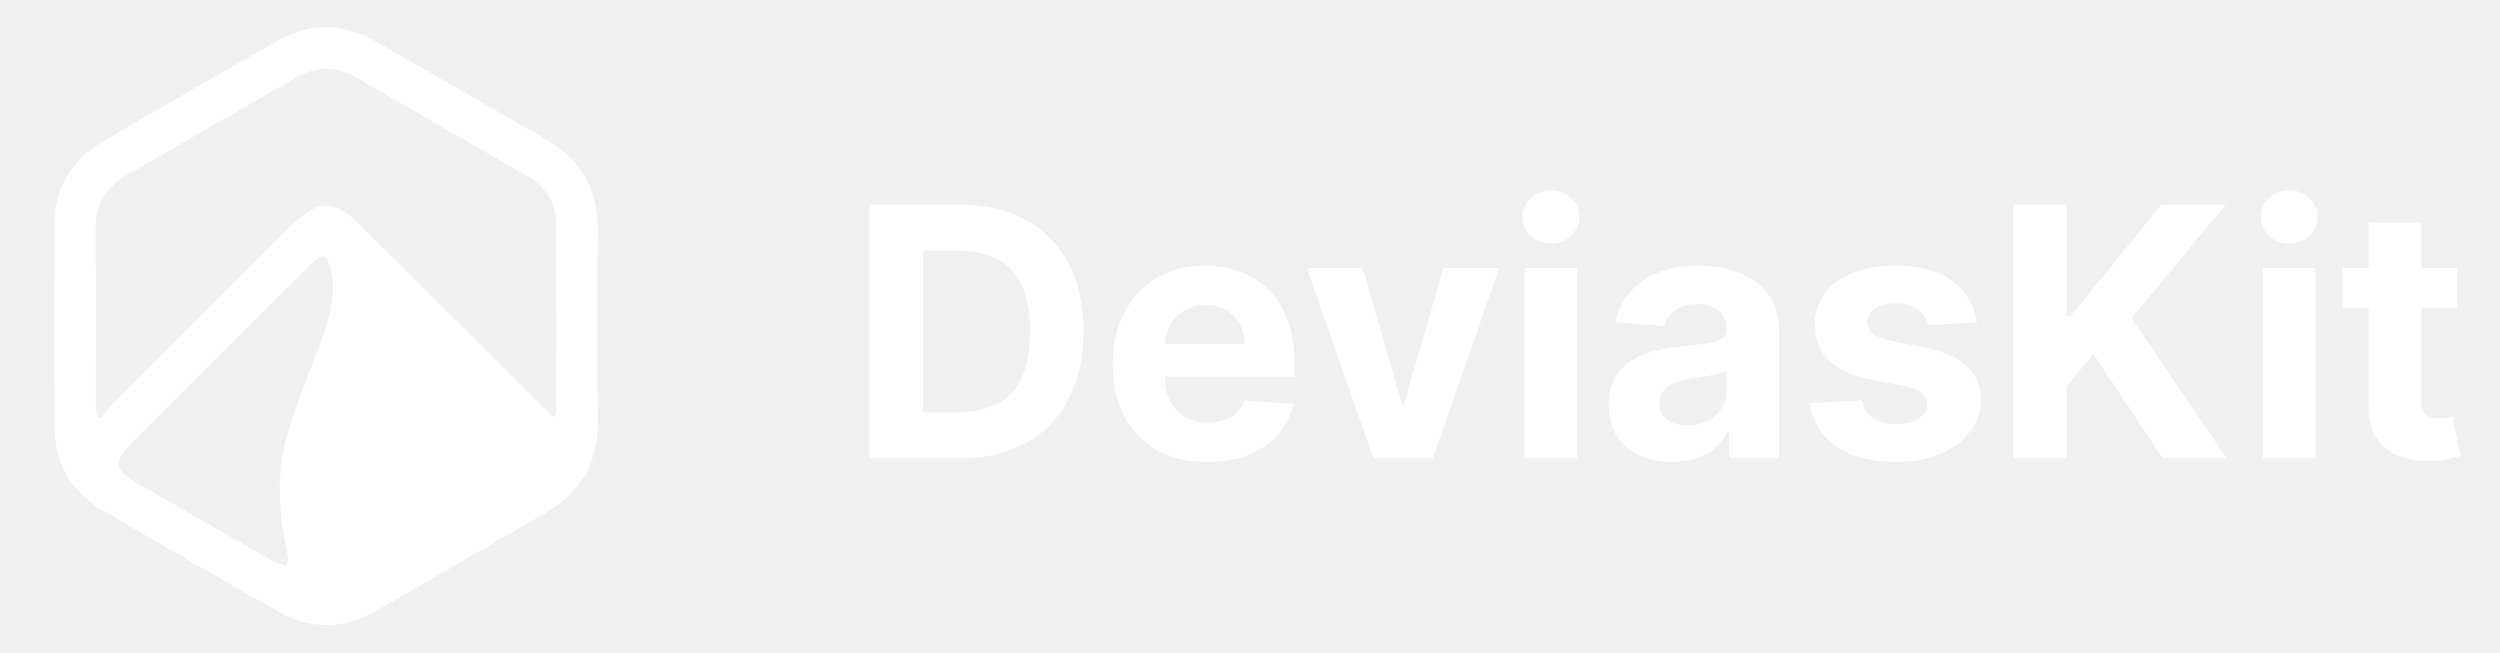
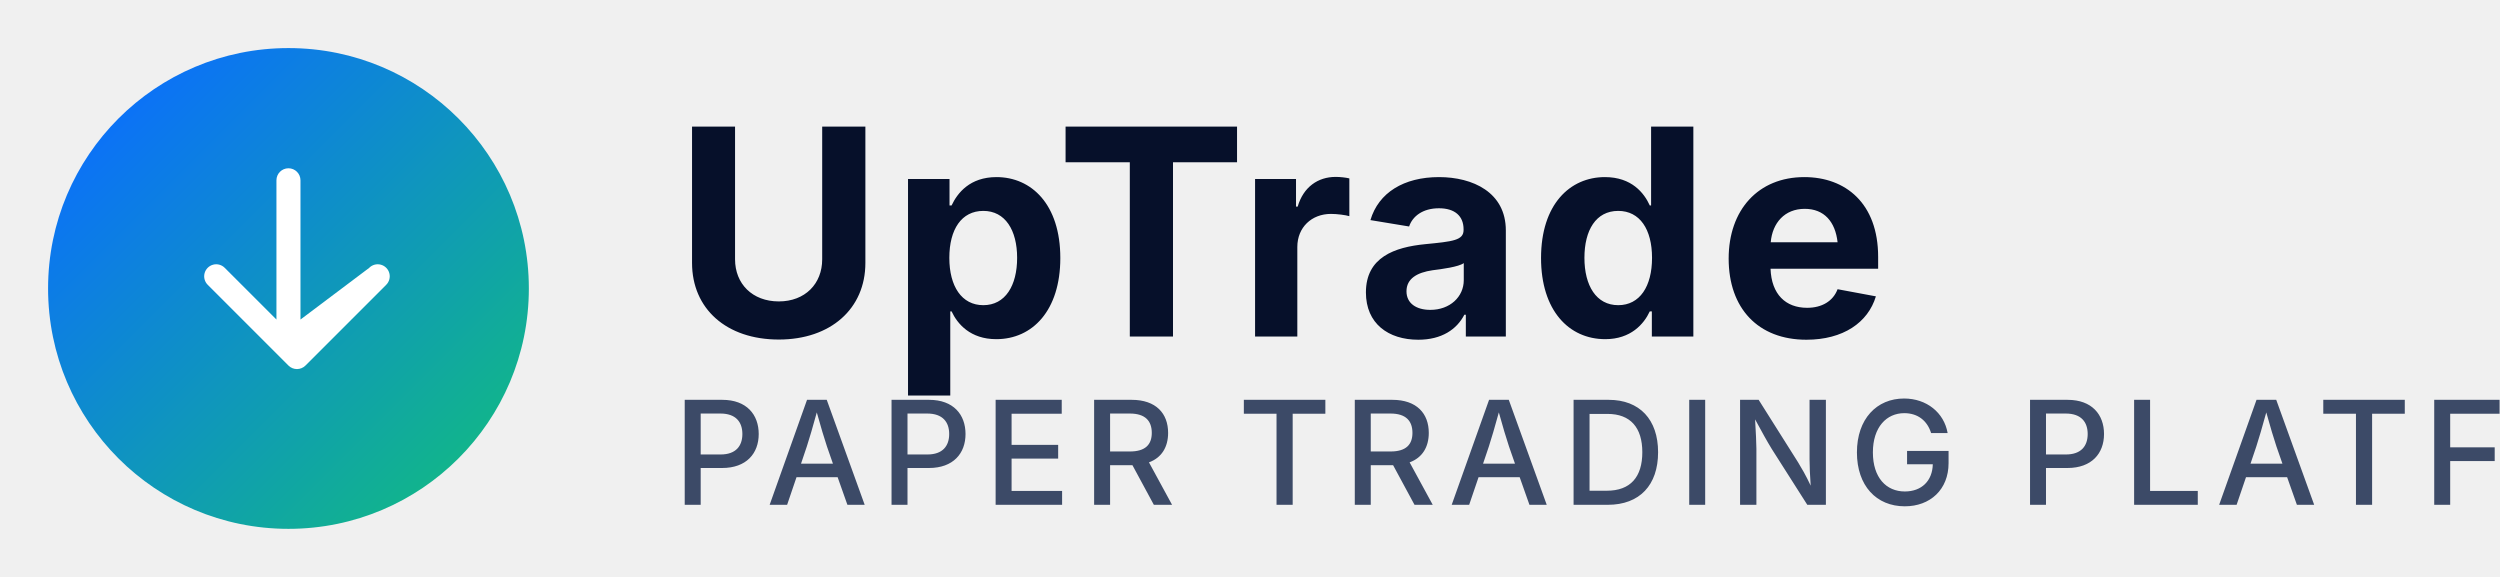
- <svg xmlns="http://www.w3.org/2000/svg" width="230" height="60" viewBox="0 0 230 60" fill="none">
-   <path d="M88.269 42.158H80V18.832H88.337C90.683 18.832 92.703 19.299 94.396 20.233C96.09 21.16 97.392 22.492 98.303 24.231C99.222 25.97 99.681 28.05 99.681 30.473C99.681 32.902 99.222 34.99 98.303 36.737C97.392 38.483 96.082 39.823 94.374 40.757C92.673 41.691 90.638 42.158 88.269 42.158ZM84.932 37.933H88.064C89.522 37.933 90.748 37.675 91.743 37.158C92.745 36.634 93.496 35.826 93.998 34.732C94.507 33.631 94.761 32.211 94.761 30.473C94.761 28.749 94.507 27.34 93.998 26.247C93.496 25.154 92.749 24.349 91.754 23.832C90.759 23.316 89.533 23.058 88.075 23.058H84.932V37.933Z" fill="#ffffff" />
-   <path d="M111.055 42.5C109.256 42.5 107.707 42.136 106.408 41.407C105.118 40.67 104.123 39.63 103.424 38.286C102.726 36.934 102.377 35.336 102.377 33.491C102.377 31.691 102.726 30.112 103.424 28.753C104.123 27.394 105.106 26.335 106.374 25.575C107.65 24.816 109.146 24.436 110.862 24.436C112.016 24.436 113.09 24.622 114.085 24.994C115.087 25.359 115.96 25.909 116.705 26.646C117.456 27.382 118.041 28.309 118.459 29.425C118.876 30.534 119.085 31.832 119.085 33.32V34.653H104.313V31.646H114.518C114.518 30.947 114.366 30.329 114.062 29.789C113.758 29.25 113.337 28.829 112.798 28.525C112.266 28.214 111.648 28.058 110.941 28.058C110.205 28.058 109.552 28.229 108.982 28.571C108.421 28.905 107.98 29.357 107.661 29.926C107.342 30.488 107.179 31.114 107.172 31.805V34.664C107.172 35.53 107.331 36.278 107.65 36.908C107.976 37.538 108.436 38.024 109.028 38.366C109.62 38.707 110.323 38.878 111.135 38.878C111.674 38.878 112.168 38.802 112.616 38.65C113.064 38.499 113.447 38.271 113.766 37.967C114.085 37.663 114.328 37.291 114.495 36.851L118.982 37.147C118.755 38.225 118.288 39.167 117.582 39.972C116.883 40.769 115.979 41.392 114.871 41.84C113.77 42.28 112.498 42.5 111.055 42.5Z" fill="#ffffff" />
-   <path d="M137.931 24.664L131.815 42.158H126.348L120.232 24.664H125.357L128.99 37.181H129.172L132.794 24.664H137.931Z" fill="#ffffff" />
-   <path d="M140.253 42.158V24.664H145.105V42.158H140.253ZM142.691 22.409C141.969 22.409 141.351 22.17 140.834 21.691C140.326 21.205 140.071 20.625 140.071 19.949C140.071 19.28 140.326 18.707 140.834 18.229C141.351 17.743 141.969 17.5 142.691 17.5C143.412 17.5 144.027 17.743 144.536 18.229C145.052 18.707 145.31 19.28 145.31 19.949C145.31 20.625 145.052 21.205 144.536 21.691C144.027 22.17 143.412 22.409 142.691 22.409Z" fill="#ffffff" />
-   <path d="M153.82 42.489C152.704 42.489 151.709 42.295 150.836 41.908C149.963 41.513 149.272 40.932 148.764 40.165C148.262 39.391 148.012 38.426 148.012 37.272C148.012 36.3 148.19 35.484 148.547 34.824C148.904 34.163 149.39 33.631 150.005 33.229C150.62 32.827 151.318 32.523 152.1 32.318C152.89 32.113 153.718 31.969 154.583 31.885C155.601 31.779 156.421 31.68 157.044 31.589C157.666 31.49 158.118 31.346 158.399 31.156C158.68 30.966 158.82 30.685 158.82 30.313V30.245C158.82 29.524 158.592 28.966 158.137 28.571C157.689 28.176 157.051 27.978 156.223 27.978C155.35 27.978 154.655 28.172 154.139 28.559C153.623 28.939 153.281 29.417 153.114 29.994L148.627 29.63C148.854 28.567 149.302 27.648 149.971 26.874C150.639 26.092 151.501 25.492 152.556 25.074C153.619 24.649 154.849 24.436 156.246 24.436C157.218 24.436 158.148 24.55 159.037 24.778C159.933 25.006 160.726 25.359 161.417 25.837C162.116 26.316 162.666 26.931 163.069 27.682C163.471 28.426 163.672 29.319 163.672 30.359V42.158H159.071V39.732H158.934C158.653 40.279 158.277 40.761 157.807 41.179C157.336 41.589 156.77 41.912 156.11 42.147C155.449 42.375 154.686 42.489 153.82 42.489ZM155.21 39.14C155.924 39.14 156.554 39 157.1 38.719C157.647 38.43 158.076 38.043 158.387 37.557C158.699 37.071 158.855 36.521 158.855 35.906V34.049C158.703 34.148 158.494 34.239 158.228 34.322C157.97 34.398 157.678 34.471 157.351 34.539C157.025 34.6 156.698 34.657 156.372 34.71C156.045 34.755 155.749 34.797 155.483 34.835C154.914 34.919 154.416 35.051 153.991 35.234C153.566 35.416 153.236 35.663 153 35.974C152.765 36.278 152.647 36.657 152.647 37.113C152.647 37.773 152.887 38.278 153.365 38.628C153.851 38.969 154.466 39.14 155.21 39.14Z" fill="#ffffff" />
-   <path d="M181.832 29.653L177.39 29.926C177.314 29.546 177.151 29.205 176.9 28.901C176.65 28.59 176.32 28.343 175.91 28.161C175.507 27.971 175.025 27.876 174.463 27.876C173.711 27.876 173.077 28.035 172.561 28.354C172.045 28.666 171.787 29.083 171.787 29.607C171.787 30.025 171.954 30.378 172.288 30.666C172.622 30.955 173.195 31.187 174.008 31.361L177.174 31.999C178.875 32.348 180.143 32.91 180.978 33.685C181.813 34.459 182.231 35.477 182.231 36.737C182.231 37.884 181.893 38.89 181.217 39.755C180.549 40.621 179.63 41.297 178.461 41.783C177.299 42.261 175.959 42.5 174.44 42.5C172.124 42.5 170.279 42.018 168.905 41.054C167.538 40.082 166.737 38.761 166.502 37.09L171.274 36.84C171.418 37.546 171.768 38.085 172.322 38.457C172.876 38.821 173.586 39.004 174.452 39.004C175.302 39.004 175.986 38.84 176.502 38.514C177.026 38.18 177.291 37.751 177.299 37.227C177.291 36.786 177.105 36.426 176.741 36.145C176.377 35.856 175.815 35.636 175.055 35.484L172.026 34.881C170.317 34.539 169.045 33.947 168.21 33.104C167.383 32.261 166.969 31.187 166.969 29.881C166.969 28.757 167.273 27.789 167.88 26.976C168.495 26.164 169.357 25.537 170.465 25.097C171.582 24.657 172.888 24.436 174.383 24.436C176.593 24.436 178.332 24.903 179.6 25.837C180.875 26.771 181.62 28.043 181.832 29.653Z" fill="#ffffff" />
-   <path d="M185.216 42.158V18.832H190.148V29.117H190.456L198.85 18.832H204.761L196.105 29.277L204.863 42.158H198.964L192.574 32.568L190.148 35.529V42.158H185.216Z" fill="#ffffff" />
-   <path d="M208.174 42.158V24.664H213.026V42.158H208.174ZM210.611 22.409C209.89 22.409 209.271 22.17 208.755 21.691C208.246 21.205 207.992 20.625 207.992 19.949C207.992 19.28 208.246 18.707 208.755 18.229C209.271 17.743 209.89 17.5 210.611 17.5C211.333 17.5 211.948 17.743 212.456 18.229C212.973 18.707 213.231 19.28 213.231 19.949C213.231 20.625 212.973 21.205 212.456 21.691C211.948 22.17 211.333 22.409 210.611 22.409Z" fill="#ffffff" />
-   <path d="M226.057 24.664V28.309H215.522V24.664H226.057ZM217.914 20.473H222.766V36.782C222.766 37.23 222.834 37.58 222.971 37.83C223.108 38.073 223.297 38.244 223.54 38.343C223.791 38.441 224.08 38.491 224.406 38.491C224.634 38.491 224.862 38.472 225.089 38.434C225.317 38.389 225.492 38.354 225.613 38.331L226.376 41.942C226.133 42.018 225.792 42.105 225.352 42.204C224.911 42.31 224.376 42.375 223.745 42.398C222.576 42.443 221.551 42.288 220.67 41.931C219.797 41.574 219.117 41.019 218.632 40.268C218.146 39.516 217.907 38.567 217.914 37.42V20.473Z" fill="#ffffff" />
-   <path d="M49.976 47.319C48.691 48.053 34.492 56.276 34.492 56.276C31.551 57.88 28.559 57.935 25.628 56.276C20.193 53.199 14.773 50.094 9.395 46.919C6.514 45.219 5.02 42.611 5.013 39.235C4.999 33.05 4.992 26.864 5.016 20.679C5.03 17.302 6.567 14.719 9.45 13.023C14.788 9.884 20.162 6.804 25.549 3.749C28.529 2.058 31.568 2.094 34.547 3.797C39.787 6.793 45.018 9.806 50.242 12.829C53.419 14.667 55.021 17.394 54.993 21.106C54.948 26.977 54.931 32.849 54.999 38.719C55.045 42.634 53.334 45.412 49.976 47.319ZM19.174 11.773C16.72 13.191 14.281 14.636 11.807 16.02C9.788 17.149 8.775 18.777 8.796 21.128C8.843 26.474 8.808 31.821 8.814 37.168C8.815 37.55 8.883 37.932 8.919 38.314C9.034 38.378 9.149 38.443 9.263 38.508C9.621 38.063 9.942 37.582 10.343 37.181C15.683 31.833 21.034 26.497 26.382 21.158C29.374 18.172 30.61 18.163 33.557 21.104C38.943 26.48 44.328 31.857 49.718 37.23C50.107 37.618 50.527 37.977 51.011 38.422C51.098 38.115 51.172 37.977 51.172 37.839C51.175 32.073 51.178 26.307 51.165 20.541C51.161 18.569 50.165 17.165 48.504 16.205C43.279 13.183 38.043 10.181 32.817 7.161C30.917 6.063 29.05 6.065 27.152 7.18C24.573 8.695 21.972 10.174 19.174 11.773ZM22.6 30.295C19.041 33.849 15.477 37.4 11.924 40.961C10.478 42.41 10.577 43.253 12.31 44.255C16.483 46.67 20.66 49.078 24.847 51.469C25.294 51.724 25.816 51.847 26.359 52.053C26.447 51.66 26.523 51.507 26.506 51.364C26.462 51.002 26.38 50.645 26.308 50.286C25.617 46.858 25.447 43.39 26.418 40.026C27.285 37.024 28.538 34.135 29.607 31.191C30.363 29.108 30.971 26.995 30.405 24.754C30.058 23.378 29.672 23.268 28.662 24.259C26.68 26.204 24.725 28.177 22.6 30.295Z" fill="#ffffff" />
+ <svg xmlns="http://www.w3.org/2000/svg" width="208" height="48" viewBox="0 0 208 48" fill="none">
+   <defs>
+     <linearGradient id="uptradeLogoGradientLight" x1="8" x2="40" y1="8" y2="40" gradientUnits="userSpaceOnUse">
+       <stop stop-color="#0B6EFD" />
+       <stop offset="1" stop-color="#12B886" />
+     </linearGradient>
+   </defs>
+   <g fill="none" fill-rule="evenodd">
+     <circle cx="24" cy="24" r="20" fill="url(#uptradeLogoGradientLight)" />
+     <path d="M24 14c-.552 0-1 .448-1 1v11.586l-4.293-4.293a1 1 0 1 0-1.414 1.414l6.707 6.707a1 1 0 0 0 1.414 0l6.707-6.707a1 1 0 1 0-1.414-1.414L25 26.586V15c0-.552-.448-1-1-1Z" fill="#FFFFFF" fill-rule="nonzero" />
+     <text x="56" y="28" fill="#06102A" font-family="'Inter', 'Segoe UI', Helvetica, Arial, sans-serif" font-size="24" font-weight="700" letter-spacing="0.02em">
+       UpTrade
+     </text>
+     <text x="56" y="42" fill="#3C4A67" font-family="'Inter', 'Segoe UI', Helvetica, Arial, sans-serif" font-size="12" font-weight="500" letter-spacing="0.08em">
+       PAPER TRADING PLATFORM
+     </text>
+   </g>
</svg>
